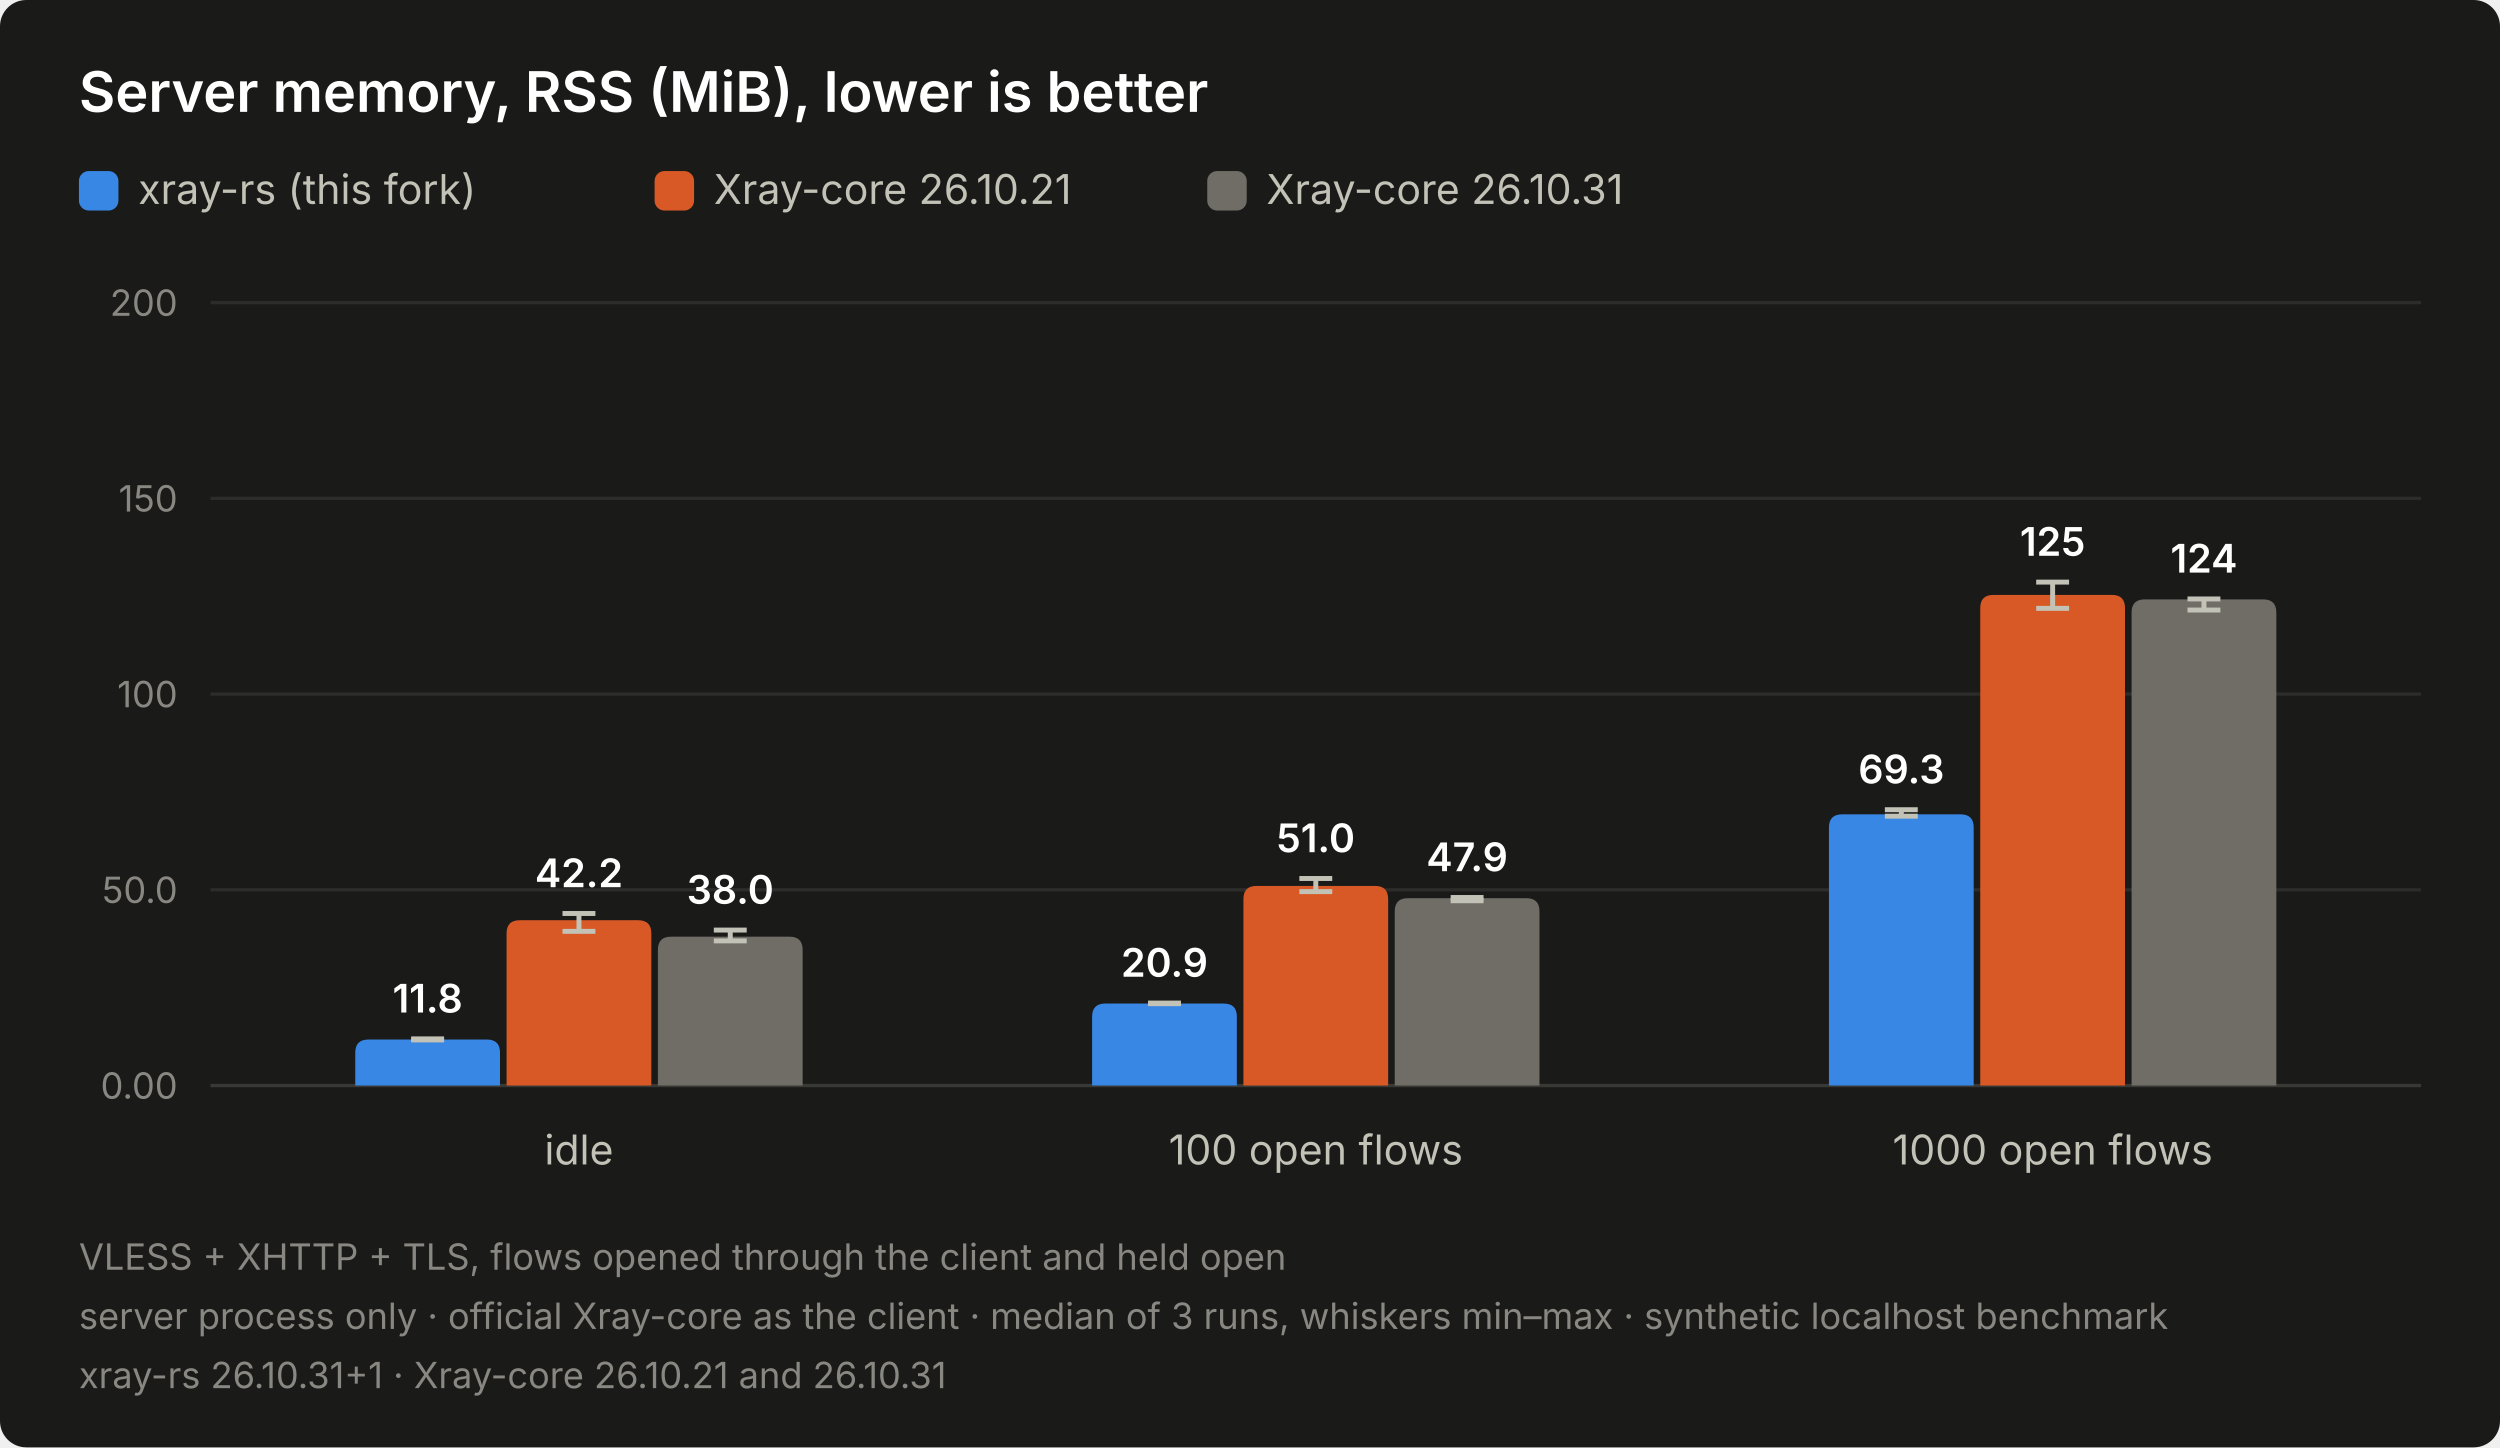
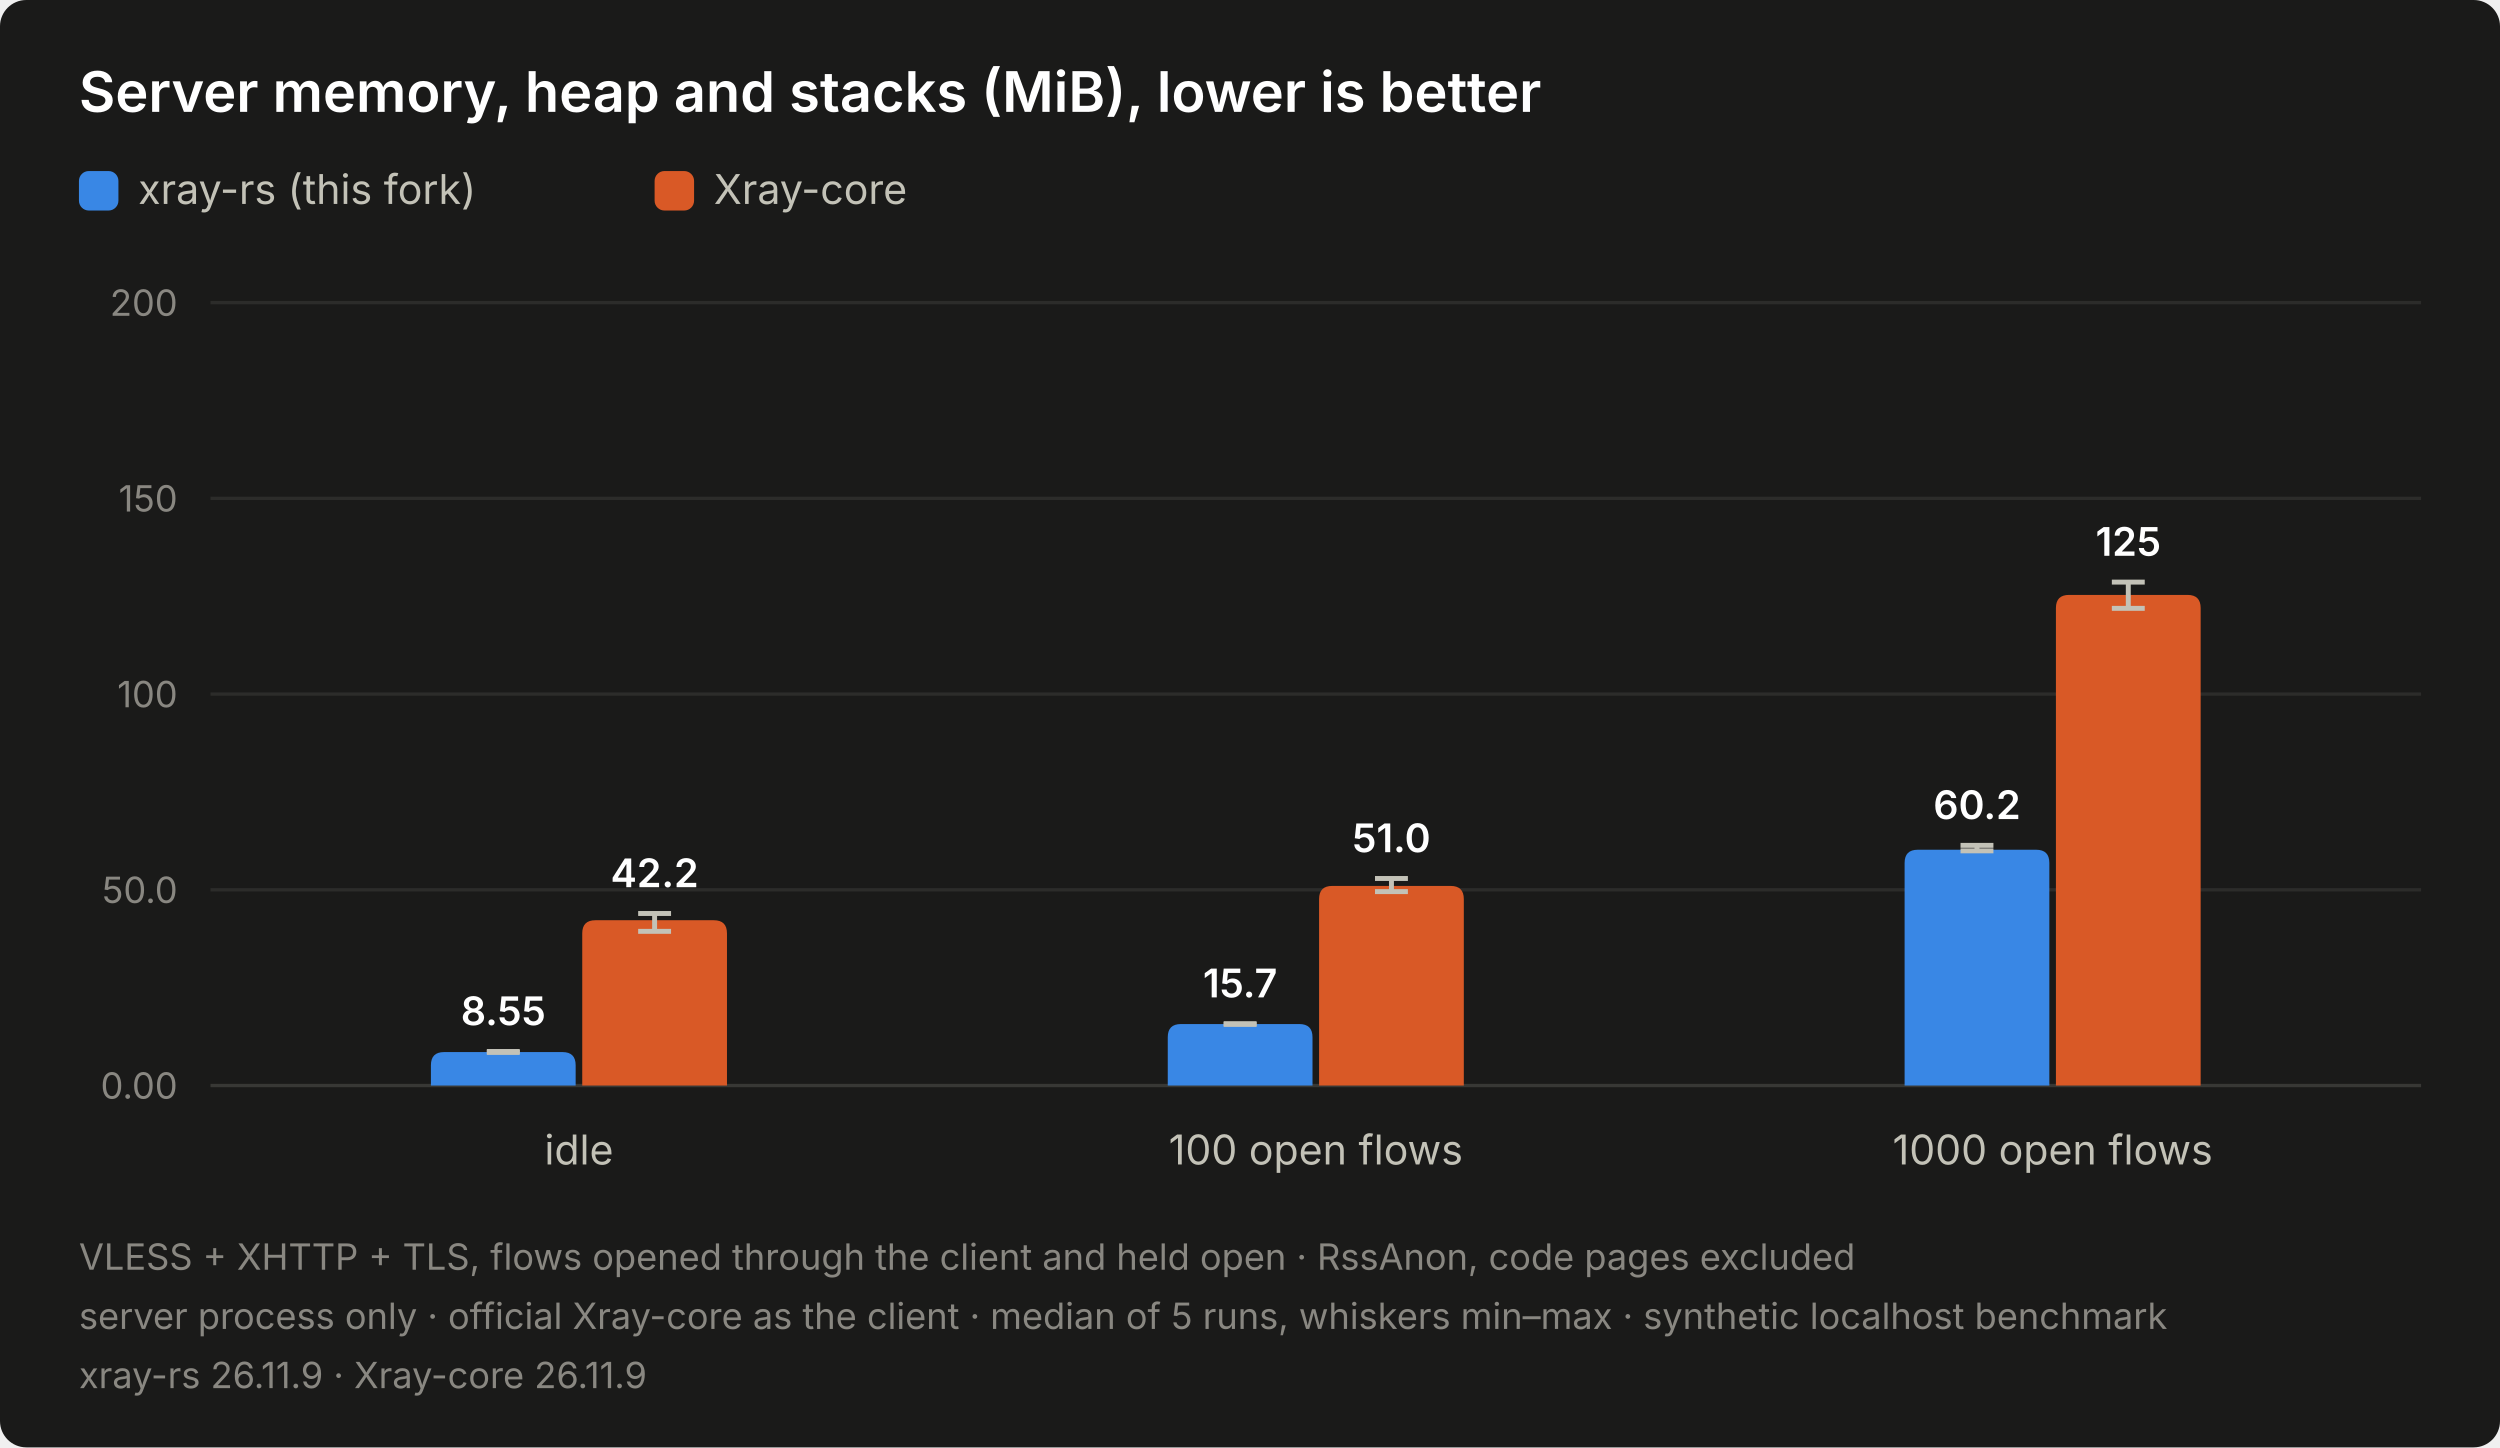
- <svg xmlns="http://www.w3.org/2000/svg" width="760" height="440" viewBox="0 0 760 440" role="img" aria-label="Server memory, RSS (MiB), lower is better">
+ <svg xmlns="http://www.w3.org/2000/svg" width="760" height="440" viewBox="0 0 760 440" role="img" aria-label="Server memory, heap and stacks (MiB), lower is better">
  <rect width="760" height="440" fill="#1a1a19" rx="8" />
-   <text x="24" y="34" font-family="system-ui, -apple-system, 'Segoe UI', sans-serif" font-size="17" font-weight="600" fill="#ffffff">Server memory, RSS (MiB), lower is better</text>
+   <text x="24" y="34" font-family="system-ui, -apple-system, 'Segoe UI', sans-serif" font-size="17" font-weight="600" fill="#ffffff">Server memory, heap and stacks (MiB), lower is better</text>
  <rect x="24" y="52" width="12" height="12" rx="3" fill="#3987e5" />
  <text x="42" y="62" font-family="system-ui, -apple-system, 'Segoe UI', sans-serif" font-size="12.5" fill="#c3c2b7">xray-rs (this fork)</text>
  <rect x="199" y="52" width="12" height="12" rx="3" fill="#d95926" />
-   <text x="217" y="62" font-family="system-ui, -apple-system, 'Segoe UI', sans-serif" font-size="12.5" fill="#c3c2b7">Xray-core 26.10.21</text>
-   <rect x="367" y="52" width="12" height="12" rx="3" fill="#6f6d66" />
-   <text x="385" y="62" font-family="system-ui, -apple-system, 'Segoe UI', sans-serif" font-size="12.5" fill="#c3c2b7">Xray-core 26.10.31</text>
+   <text x="217" y="62" font-family="system-ui, -apple-system, 'Segoe UI', sans-serif" font-size="12.5" fill="#c3c2b7">Xray-core</text>
  <text x="54" y="334.00" font-family="system-ui, -apple-system, 'Segoe UI', sans-serif" font-size="11" fill="#898781" text-anchor="end">0.00</text>
  <line x1="64" y1="270.50" x2="736" y2="270.50" stroke="#2c2c2a" stroke-width="1" />
  <text x="54" y="274.50" font-family="system-ui, -apple-system, 'Segoe UI', sans-serif" font-size="11" fill="#898781" text-anchor="end">50.0</text>
  <line x1="64" y1="211.00" x2="736" y2="211.00" stroke="#2c2c2a" stroke-width="1" />
  <text x="54" y="215.00" font-family="system-ui, -apple-system, 'Segoe UI', sans-serif" font-size="11" fill="#898781" text-anchor="end">100</text>
  <line x1="64" y1="151.50" x2="736" y2="151.50" stroke="#2c2c2a" stroke-width="1" />
  <text x="54" y="155.50" font-family="system-ui, -apple-system, 'Segoe UI', sans-serif" font-size="11" fill="#898781" text-anchor="end">150</text>
  <line x1="64" y1="92.00" x2="736" y2="92.00" stroke="#2c2c2a" stroke-width="1" />
  <text x="54" y="96.00" font-family="system-ui, -apple-system, 'Segoe UI', sans-serif" font-size="11" fill="#898781" text-anchor="end">200</text>
  <line x1="64" y1="330" x2="736" y2="330" stroke="#383835" stroke-width="1" />
-   <path d="M 108.00 330.00 L 108.00 320.02 Q 108.00 316.02 112.00 316.02 L 148.00 316.02 Q 152.00 316.02 152.00 320.02 L 152.00 330.00 Z" fill="#3987e5" />
-   <line x1="130.00" y1="316.14" x2="130.00" y2="315.82" stroke="#c3c2b7" stroke-width="1.5" />
-   <line x1="125.00" y1="316.14" x2="135.00" y2="316.14" stroke="#c3c2b7" stroke-width="1.5" />
-   <line x1="125.00" y1="315.82" x2="135.00" y2="315.82" stroke="#c3c2b7" stroke-width="1.5" />
-   <text x="130.00" y="307.82" font-family="system-ui, -apple-system, 'Segoe UI', sans-serif" font-size="12" font-weight="600" fill="#ffffff" text-anchor="middle">11.8</text>
-   <path d="M 154.00 330.00 L 154.00 283.75 Q 154.00 279.75 158.00 279.75 L 194.00 279.75 Q 198.00 279.75 198.00 283.75 L 198.00 330.00 Z" fill="#d95926" />
-   <line x1="176.00" y1="283.13" x2="176.00" y2="277.70" stroke="#c3c2b7" stroke-width="1.5" />
-   <line x1="171.00" y1="283.13" x2="181.00" y2="283.13" stroke="#c3c2b7" stroke-width="1.5" />
-   <line x1="171.00" y1="277.70" x2="181.00" y2="277.70" stroke="#c3c2b7" stroke-width="1.5" />
-   <text x="176.00" y="269.70" font-family="system-ui, -apple-system, 'Segoe UI', sans-serif" font-size="12" font-weight="600" fill="#ffffff" text-anchor="middle">42.2</text>
-   <path d="M 200.00 330.00 L 200.00 288.75 Q 200.00 284.75 204.00 284.75 L 240.00 284.75 Q 244.00 284.75 244.00 288.75 L 244.00 330.00 Z" fill="#6f6d66" />
-   <line x1="222.00" y1="286.03" x2="222.00" y2="282.74" stroke="#c3c2b7" stroke-width="1.5" />
-   <line x1="217.00" y1="286.03" x2="227.00" y2="286.03" stroke="#c3c2b7" stroke-width="1.5" />
-   <line x1="217.00" y1="282.74" x2="227.00" y2="282.74" stroke="#c3c2b7" stroke-width="1.5" />
-   <text x="222.00" y="274.74" font-family="system-ui, -apple-system, 'Segoe UI', sans-serif" font-size="12" font-weight="600" fill="#ffffff" text-anchor="middle">38.0</text>
+   <path d="M 131.00 330.00 L 131.00 323.83 Q 131.00 319.83 135.00 319.83 L 171.00 319.83 Q 175.00 319.83 175.00 323.83 L 175.00 330.00 Z" fill="#3987e5" />
+   <line x1="153.00" y1="319.94" x2="153.00" y2="319.65" stroke="#c3c2b7" stroke-width="1.5" />
+   <line x1="148.00" y1="319.94" x2="158.00" y2="319.94" stroke="#c3c2b7" stroke-width="1.5" />
+   <line x1="148.00" y1="319.65" x2="158.00" y2="319.65" stroke="#c3c2b7" stroke-width="1.5" />
+   <text x="153.00" y="311.65" font-family="system-ui, -apple-system, 'Segoe UI', sans-serif" font-size="12" font-weight="600" fill="#ffffff" text-anchor="middle">8.55</text>
+   <path d="M 177.00 330.00 L 177.00 283.75 Q 177.00 279.75 181.00 279.75 L 217.00 279.75 Q 221.00 279.75 221.00 283.75 L 221.00 330.00 Z" fill="#d95926" />
+   <line x1="199.00" y1="283.13" x2="199.00" y2="277.70" stroke="#c3c2b7" stroke-width="1.5" />
+   <line x1="194.00" y1="283.13" x2="204.00" y2="283.13" stroke="#c3c2b7" stroke-width="1.5" />
+   <line x1="194.00" y1="277.70" x2="204.00" y2="277.70" stroke="#c3c2b7" stroke-width="1.5" />
+   <text x="199.00" y="269.70" font-family="system-ui, -apple-system, 'Segoe UI', sans-serif" font-size="12" font-weight="600" fill="#ffffff" text-anchor="middle">42.2</text>
  <text x="176.00" y="354" font-family="system-ui, -apple-system, 'Segoe UI', sans-serif" font-size="12.5" fill="#c3c2b7" text-anchor="middle">idle</text>
-   <path d="M 332.00 330.00 L 332.00 309.08 Q 332.00 305.08 336.00 305.08 L 372.00 305.08 Q 376.00 305.08 376.00 309.08 L 376.00 330.00 Z" fill="#3987e5" />
-   <line x1="354.00" y1="305.12" x2="354.00" y2="304.93" stroke="#c3c2b7" stroke-width="1.5" />
-   <line x1="349.00" y1="305.12" x2="359.00" y2="305.12" stroke="#c3c2b7" stroke-width="1.5" />
-   <line x1="349.00" y1="304.93" x2="359.00" y2="304.93" stroke="#c3c2b7" stroke-width="1.5" />
-   <text x="354.00" y="296.93" font-family="system-ui, -apple-system, 'Segoe UI', sans-serif" font-size="12" font-weight="600" fill="#ffffff" text-anchor="middle">20.9</text>
-   <path d="M 378.00 330.00 L 378.00 273.32 Q 378.00 269.32 382.00 269.32 L 418.00 269.32 Q 422.00 269.32 422.00 273.32 L 422.00 330.00 Z" fill="#d95926" />
-   <line x1="400.00" y1="271.05" x2="400.00" y2="267.06" stroke="#c3c2b7" stroke-width="1.5" />
-   <line x1="395.00" y1="271.05" x2="405.00" y2="271.05" stroke="#c3c2b7" stroke-width="1.5" />
-   <line x1="395.00" y1="267.06" x2="405.00" y2="267.06" stroke="#c3c2b7" stroke-width="1.5" />
-   <text x="400.00" y="259.06" font-family="system-ui, -apple-system, 'Segoe UI', sans-serif" font-size="12" font-weight="600" fill="#ffffff" text-anchor="middle">51.0</text>
-   <path d="M 424.00 330.00 L 424.00 277.05 Q 424.00 273.05 428.00 273.05 L 464.00 273.05 Q 468.00 273.05 468.00 277.05 L 468.00 330.00 Z" fill="#6f6d66" />
-   <line x1="446.00" y1="273.83" x2="446.00" y2="272.84" stroke="#c3c2b7" stroke-width="1.5" />
-   <line x1="441.00" y1="273.83" x2="451.00" y2="273.83" stroke="#c3c2b7" stroke-width="1.5" />
-   <line x1="441.00" y1="272.84" x2="451.00" y2="272.84" stroke="#c3c2b7" stroke-width="1.5" />
-   <text x="446.00" y="264.84" font-family="system-ui, -apple-system, 'Segoe UI', sans-serif" font-size="12" font-weight="600" fill="#ffffff" text-anchor="middle">47.9</text>
+   <path d="M 355.00 330.00 L 355.00 315.31 Q 355.00 311.31 359.00 311.31 L 395.00 311.31 Q 399.00 311.31 399.00 315.31 L 399.00 330.00 Z" fill="#3987e5" />
+   <line x1="377.00" y1="311.42" x2="377.00" y2="311.20" stroke="#c3c2b7" stroke-width="1.5" />
+   <line x1="372.00" y1="311.42" x2="382.00" y2="311.42" stroke="#c3c2b7" stroke-width="1.5" />
+   <line x1="372.00" y1="311.20" x2="382.00" y2="311.20" stroke="#c3c2b7" stroke-width="1.5" />
+   <text x="377.00" y="303.20" font-family="system-ui, -apple-system, 'Segoe UI', sans-serif" font-size="12" font-weight="600" fill="#ffffff" text-anchor="middle">15.7</text>
+   <path d="M 401.00 330.00 L 401.00 273.32 Q 401.00 269.32 405.00 269.32 L 441.00 269.32 Q 445.00 269.32 445.00 273.32 L 445.00 330.00 Z" fill="#d95926" />
+   <line x1="423.00" y1="271.05" x2="423.00" y2="267.06" stroke="#c3c2b7" stroke-width="1.5" />
+   <line x1="418.00" y1="271.05" x2="428.00" y2="271.05" stroke="#c3c2b7" stroke-width="1.5" />
+   <line x1="418.00" y1="267.06" x2="428.00" y2="267.06" stroke="#c3c2b7" stroke-width="1.5" />
+   <text x="423.00" y="259.06" font-family="system-ui, -apple-system, 'Segoe UI', sans-serif" font-size="12" font-weight="600" fill="#ffffff" text-anchor="middle">51.0</text>
  <text x="400.00" y="354" font-family="system-ui, -apple-system, 'Segoe UI', sans-serif" font-size="12.5" fill="#c3c2b7" text-anchor="middle">100 open flows</text>
-   <path d="M 556.00 330.00 L 556.00 251.56 Q 556.00 247.56 560.00 247.56 L 596.00 247.56 Q 600.00 247.56 600.00 251.56 L 600.00 330.00 Z" fill="#3987e5" />
-   <line x1="578.00" y1="248.12" x2="578.00" y2="246.15" stroke="#c3c2b7" stroke-width="1.5" />
-   <line x1="573.00" y1="248.12" x2="583.00" y2="248.12" stroke="#c3c2b7" stroke-width="1.5" />
-   <line x1="573.00" y1="246.15" x2="583.00" y2="246.15" stroke="#c3c2b7" stroke-width="1.5" />
-   <text x="578.00" y="238.15" font-family="system-ui, -apple-system, 'Segoe UI', sans-serif" font-size="12" font-weight="600" fill="#ffffff" text-anchor="middle">69.3</text>
-   <path d="M 602.00 330.00 L 602.00 184.85 Q 602.00 180.85 606.00 180.85 L 642.00 180.85 Q 646.00 180.85 646.00 184.85 L 646.00 330.00 Z" fill="#d95926" />
-   <line x1="624.00" y1="184.94" x2="624.00" y2="176.96" stroke="#c3c2b7" stroke-width="1.5" />
-   <line x1="619.00" y1="184.94" x2="629.00" y2="184.94" stroke="#c3c2b7" stroke-width="1.5" />
-   <line x1="619.00" y1="176.96" x2="629.00" y2="176.96" stroke="#c3c2b7" stroke-width="1.5" />
-   <text x="624.00" y="168.96" font-family="system-ui, -apple-system, 'Segoe UI', sans-serif" font-size="12" font-weight="600" fill="#ffffff" text-anchor="middle">125</text>
-   <path d="M 648.00 330.00 L 648.00 186.21 Q 648.00 182.21 652.00 182.21 L 688.00 182.21 Q 692.00 182.21 692.00 186.21 L 692.00 330.00 Z" fill="#6f6d66" />
-   <line x1="670.00" y1="185.45" x2="670.00" y2="182.08" stroke="#c3c2b7" stroke-width="1.5" />
-   <line x1="665.00" y1="185.45" x2="675.00" y2="185.45" stroke="#c3c2b7" stroke-width="1.5" />
-   <line x1="665.00" y1="182.08" x2="675.00" y2="182.08" stroke="#c3c2b7" stroke-width="1.5" />
-   <text x="670.00" y="174.08" font-family="system-ui, -apple-system, 'Segoe UI', sans-serif" font-size="12" font-weight="600" fill="#ffffff" text-anchor="middle">124</text>
+   <path d="M 579.00 330.00 L 579.00 262.32 Q 579.00 258.32 583.00 258.32 L 619.00 258.32 Q 623.00 258.32 623.00 262.32 L 623.00 330.00 Z" fill="#3987e5" />
+   <line x1="601.00" y1="258.66" x2="601.00" y2="256.99" stroke="#c3c2b7" stroke-width="1.5" />
+   <line x1="596.00" y1="258.66" x2="606.00" y2="258.66" stroke="#c3c2b7" stroke-width="1.5" />
+   <line x1="596.00" y1="256.99" x2="606.00" y2="256.99" stroke="#c3c2b7" stroke-width="1.5" />
+   <text x="601.00" y="248.99" font-family="system-ui, -apple-system, 'Segoe UI', sans-serif" font-size="12" font-weight="600" fill="#ffffff" text-anchor="middle">60.2</text>
+   <path d="M 625.00 330.00 L 625.00 184.85 Q 625.00 180.85 629.00 180.85 L 665.00 180.85 Q 669.00 180.85 669.00 184.85 L 669.00 330.00 Z" fill="#d95926" />
+   <line x1="647.00" y1="184.94" x2="647.00" y2="176.96" stroke="#c3c2b7" stroke-width="1.5" />
+   <line x1="642.00" y1="184.94" x2="652.00" y2="184.94" stroke="#c3c2b7" stroke-width="1.5" />
+   <line x1="642.00" y1="176.96" x2="652.00" y2="176.96" stroke="#c3c2b7" stroke-width="1.5" />
+   <text x="647.00" y="168.96" font-family="system-ui, -apple-system, 'Segoe UI', sans-serif" font-size="12" font-weight="600" fill="#ffffff" text-anchor="middle">125</text>
  <text x="624.00" y="354" font-family="system-ui, -apple-system, 'Segoe UI', sans-serif" font-size="12.5" fill="#c3c2b7" text-anchor="middle">1000 open flows</text>
-   <text x="24" y="386" font-family="system-ui, -apple-system, 'Segoe UI', sans-serif" font-size="11" fill="#898781">VLESS + XHTTP + TLS, flows opened through the client and held open</text>
-   <text x="24" y="404" font-family="system-ui, -apple-system, 'Segoe UI', sans-serif" font-size="11" fill="#898781">server process only · official Xray-core as the client · median of 3 runs, whiskers min–max · synthetic localhost benchmark</text>
-   <text x="24" y="422" font-family="system-ui, -apple-system, 'Segoe UI', sans-serif" font-size="11" fill="#898781">xray-rs 26.10.31+1 · Xray-core 26.10.21 and 26.10.31</text>
+   <text x="24" y="386" font-family="system-ui, -apple-system, 'Segoe UI', sans-serif" font-size="11" fill="#898781">VLESS + XHTTP + TLS, flows opened through the client and held open · RssAnon, code pages excluded</text>
+   <text x="24" y="404" font-family="system-ui, -apple-system, 'Segoe UI', sans-serif" font-size="11" fill="#898781">server process only · official Xray-core as the client · median of 5 runs, whiskers min–max · synthetic localhost benchmark</text>
+   <text x="24" y="422" font-family="system-ui, -apple-system, 'Segoe UI', sans-serif" font-size="11" fill="#898781">xray-rs 26.11.9 · Xray-core 26.11.9</text>
</svg>
